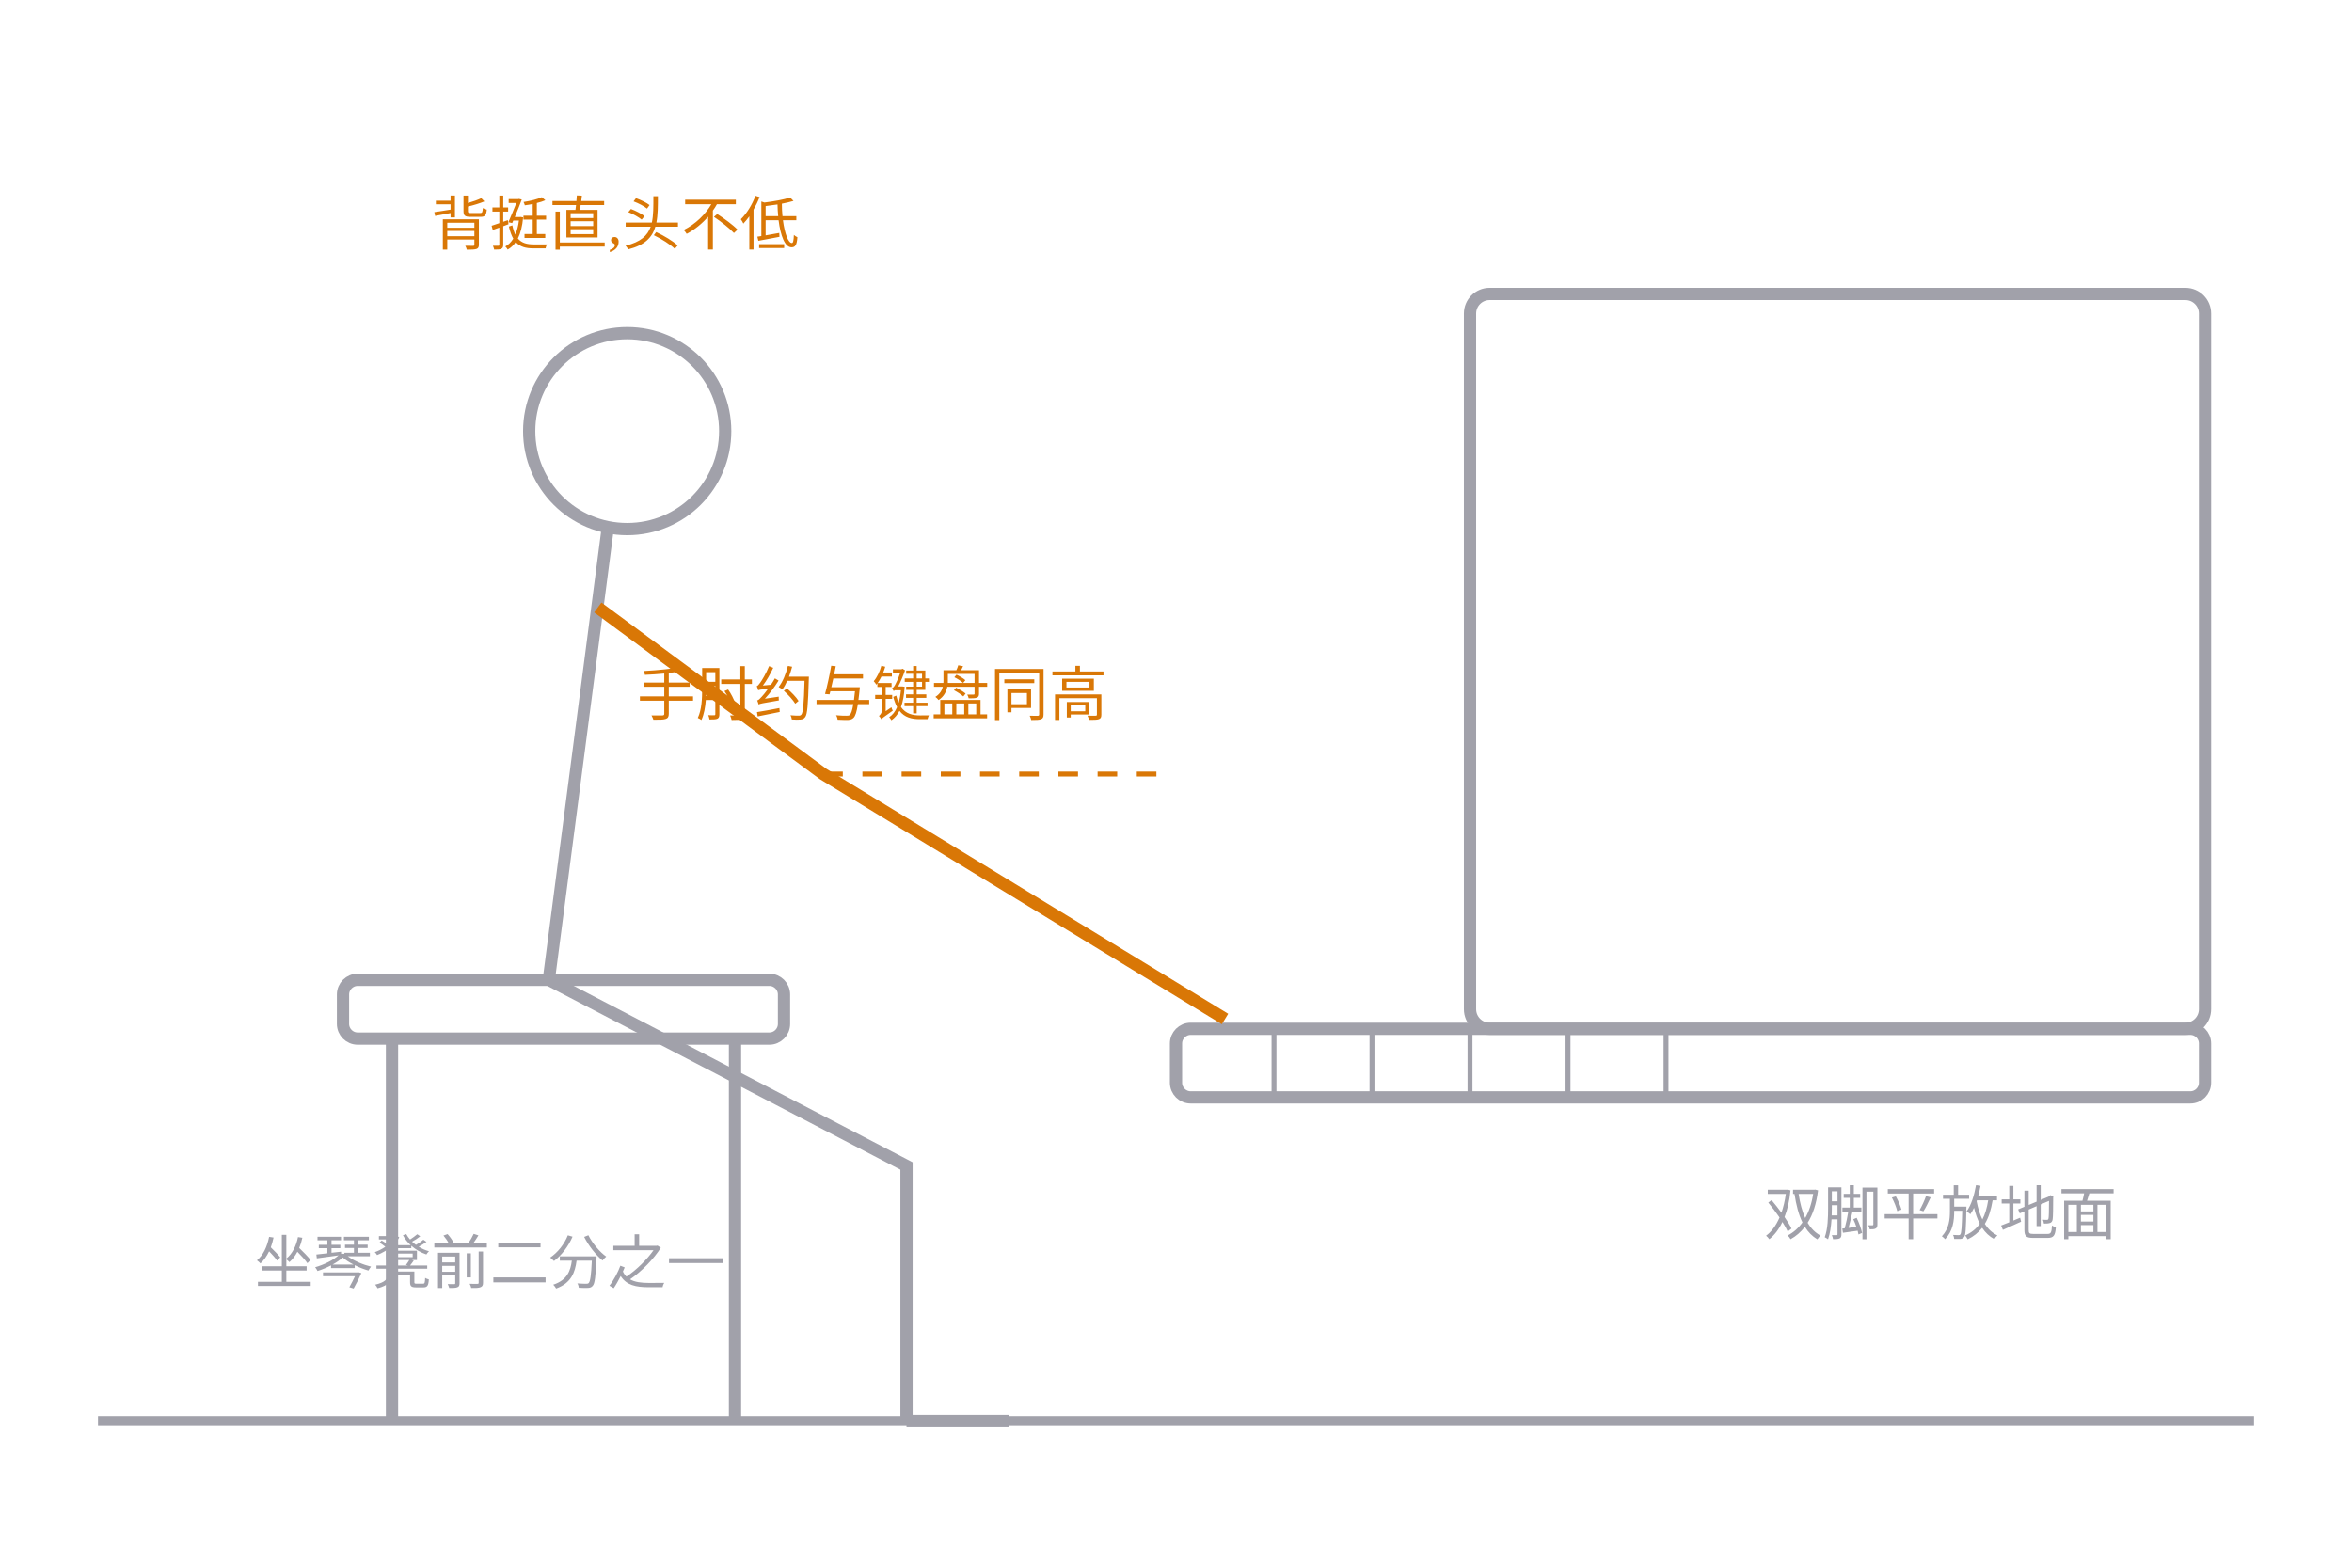
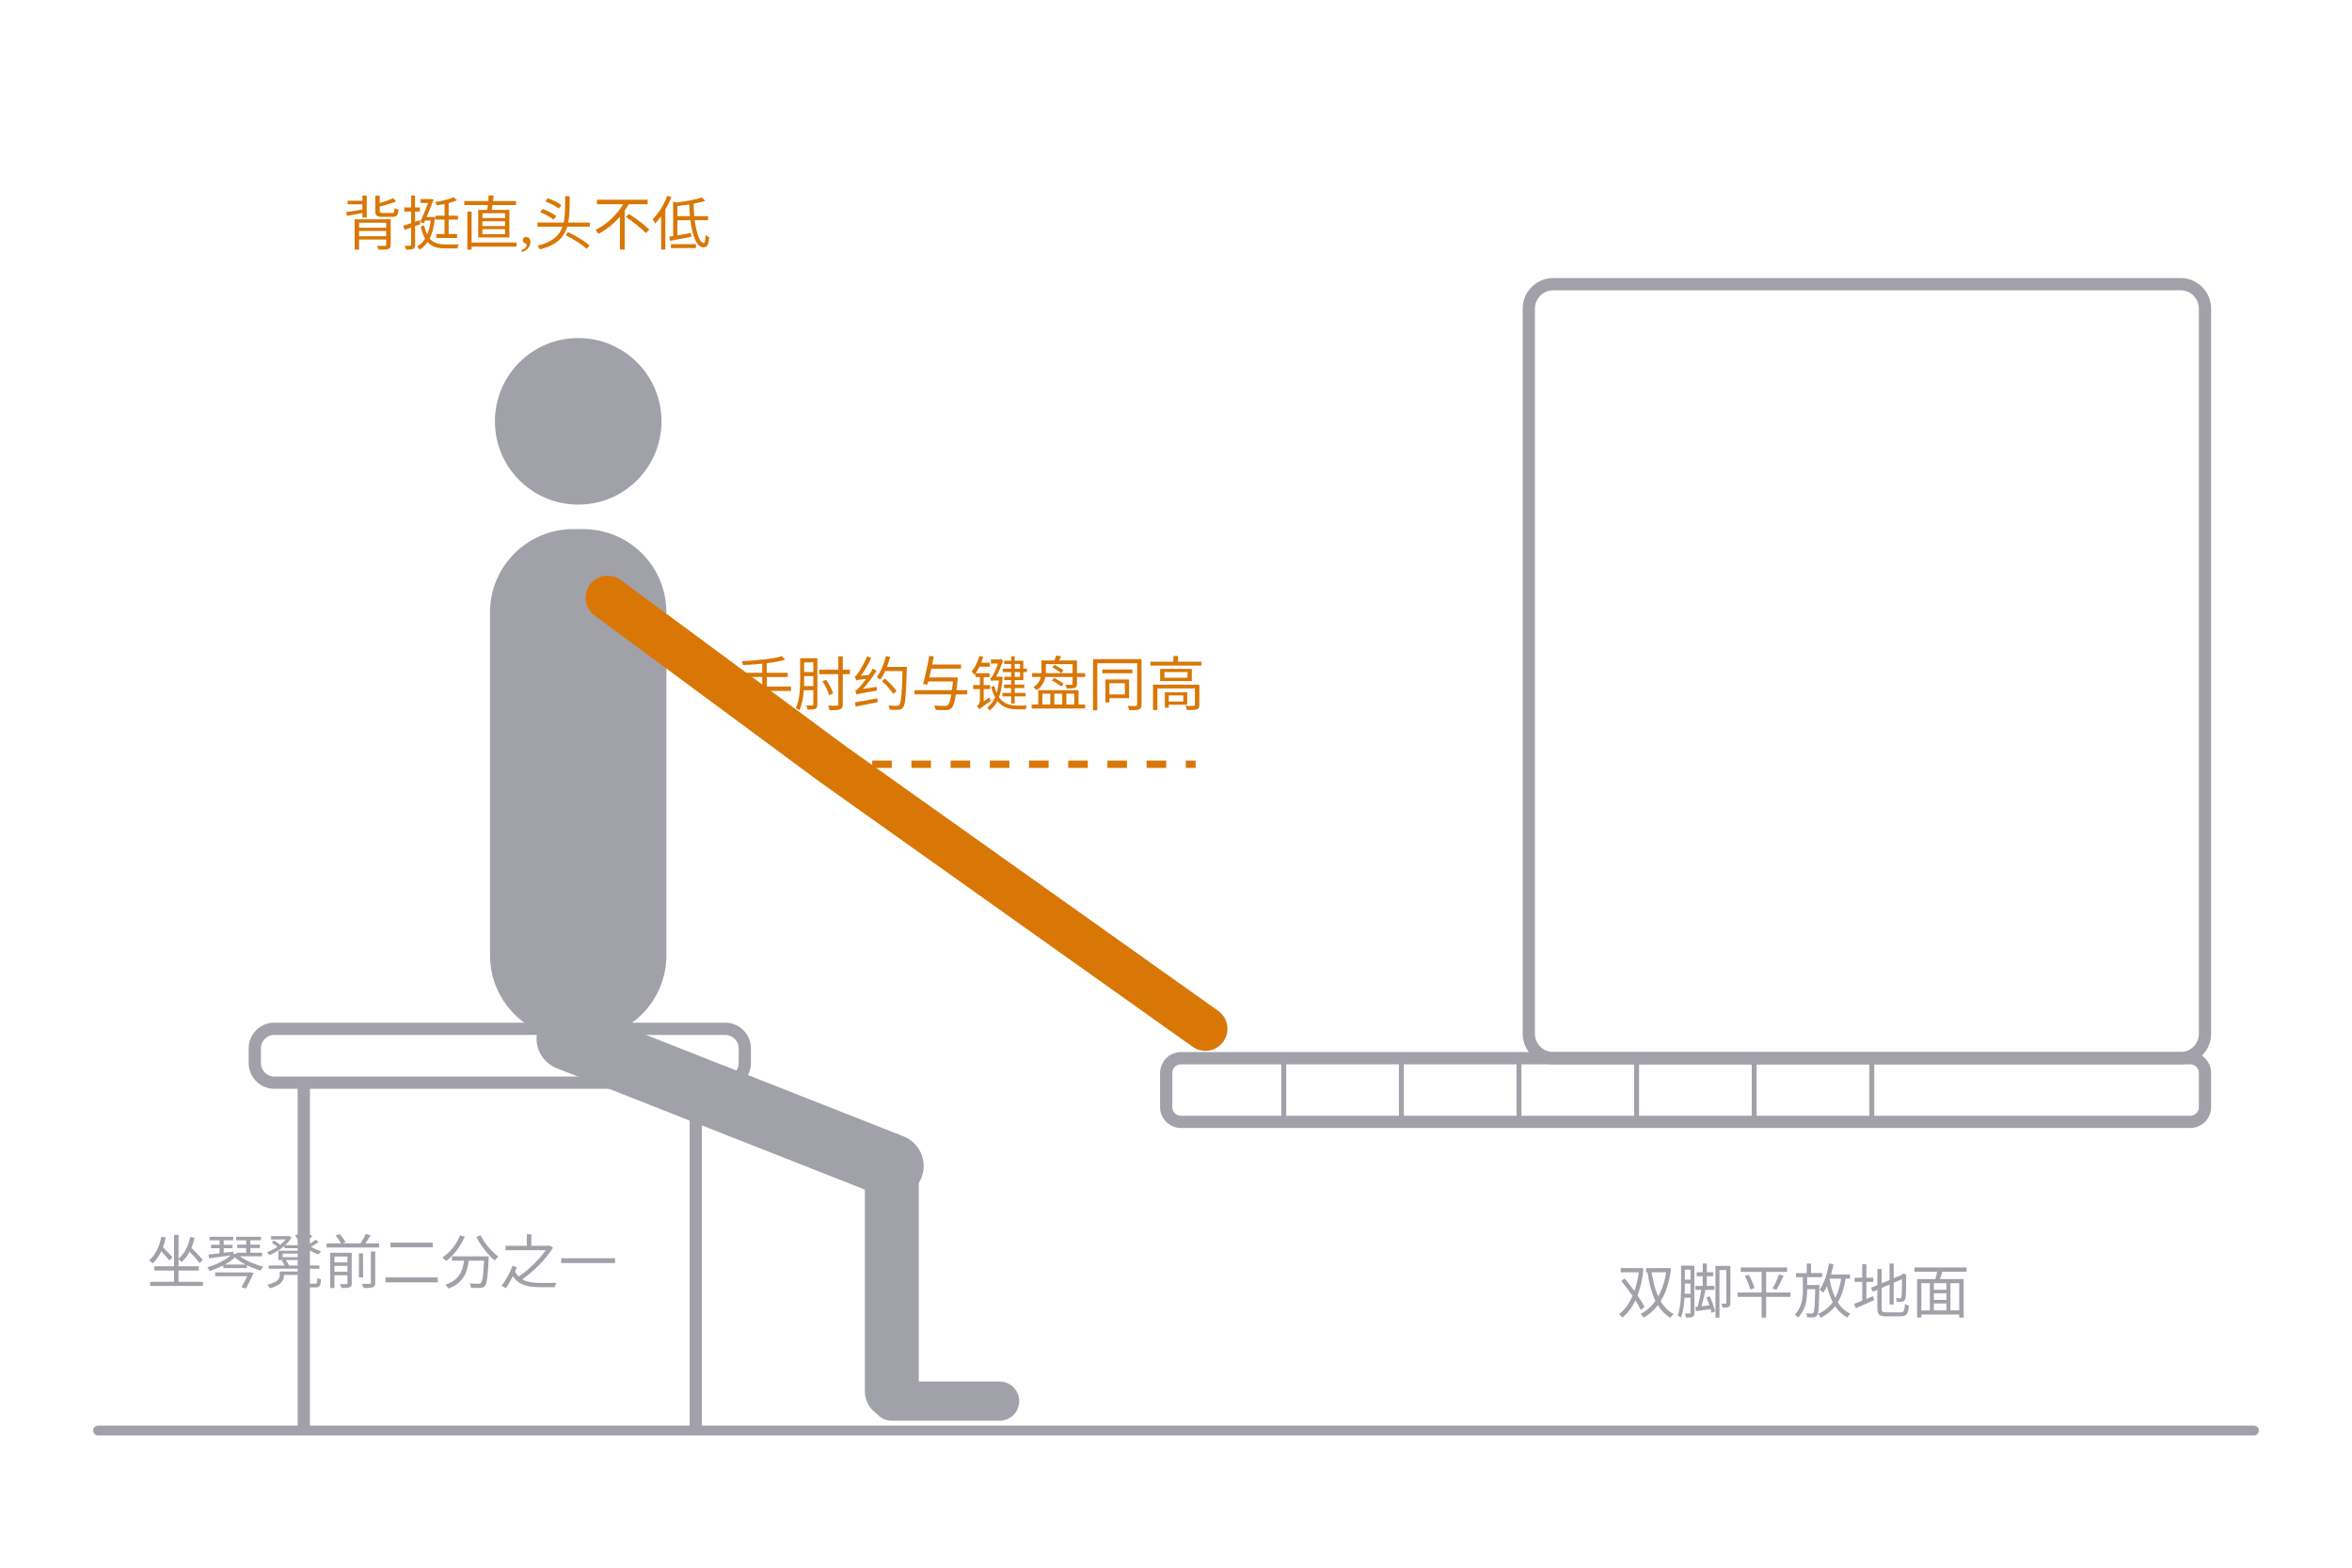
- <svg xmlns="http://www.w3.org/2000/svg" viewBox="0 0 480 320" role="img" aria-label="钢琴坐姿侧视图:背挺直,手肘与键盘大致同高,坐琴凳前二分之一">
-   <line x1="20" y1="290" x2="460" y2="290" stroke="#a1a1aa" stroke-width="2" />
-   <rect x="300" y="60" width="150" height="150" fill="none" stroke="#a1a1aa" stroke-width="2.5" rx="4" />
-   <rect x="240" y="210" width="210" height="14" fill="none" stroke="#a1a1aa" stroke-width="2.5" rx="3" />
-   <line x1="260" y1="210" x2="260" y2="224" stroke="#a1a1aa" stroke-width="1" />
-   <line x1="280" y1="210" x2="280" y2="224" stroke="#a1a1aa" stroke-width="1" />
-   <line x1="300" y1="210" x2="300" y2="224" stroke="#a1a1aa" stroke-width="1" />
-   <line x1="320" y1="210" x2="320" y2="224" stroke="#a1a1aa" stroke-width="1" />
-   <line x1="340" y1="210" x2="340" y2="224" stroke="#a1a1aa" stroke-width="1" />
-   <rect x="70" y="200" width="90" height="12" fill="none" stroke="#a1a1aa" stroke-width="2.5" rx="3" />
-   <line x1="80" y1="212" x2="80" y2="290" stroke="#a1a1aa" stroke-width="2.5" />
-   <line x1="150" y1="212" x2="150" y2="290" stroke="#a1a1aa" stroke-width="2.5" />
-   <circle cx="128" cy="88" r="20" fill="none" stroke="#a1a1aa" stroke-width="2.5" />
-   <line x1="124" y1="108" x2="112" y2="200" stroke="#a1a1aa" stroke-width="2.5" />
-   <polyline points="122,124 168,158 250,208" fill="none" stroke="#d97706" stroke-width="2.5" />
-   <polyline points="112,200 185,238 185,290" fill="none" stroke="#a1a1aa" stroke-width="2.5" />
-   <line x1="185" y1="290" x2="206" y2="290" stroke="#a1a1aa" stroke-width="2.5" />
-   <line x1="168" y1="158" x2="240" y2="158" stroke="#d97706" stroke-width="1" stroke-dasharray="4 4" />
-   <text x="88" y="50" font-size="12" fill="#d97706">背挺直,头不低</text>
-   <text x="130" y="146" font-size="12" fill="#d97706">手肘约与键盘同高</text>
-   <text x="52" y="262" font-size="12" fill="#a1a1aa">坐琴凳前二分之一</text>
-   <text x="360" y="252" font-size="12" fill="#a1a1aa">双脚平放地面</text>
+ <svg xmlns="http://www.w3.org/2000/svg" viewBox="0 0 480 320" role="img" aria-label="钢琴坐姿侧视图:背挺直,头不低,手肘约与键盘同高,坐琴凳前二分之一,双脚平放地面">
+   <line x1="20" y1="292" x2="460" y2="292" stroke="#a1a1aa" stroke-width="2" stroke-linecap="round" />
+   <rect x="312" y="58" width="138" height="158" rx="5" fill="none" stroke="#a1a1aa" stroke-width="2.5" />
+   <rect x="238" y="216" width="212" height="13" rx="3" fill="none" stroke="#a1a1aa" stroke-width="2.5" />
+   <line x1="262" y1="216" x2="262" y2="229" stroke="#a1a1aa" stroke-width="1" />
+   <line x1="286" y1="216" x2="286" y2="229" stroke="#a1a1aa" stroke-width="1" />
+   <line x1="310" y1="216" x2="310" y2="229" stroke="#a1a1aa" stroke-width="1" />
+   <line x1="334" y1="216" x2="334" y2="229" stroke="#a1a1aa" stroke-width="1" />
+   <line x1="358" y1="216" x2="358" y2="229" stroke="#a1a1aa" stroke-width="1" />
+   <line x1="382" y1="216" x2="382" y2="229" stroke="#a1a1aa" stroke-width="1" />
+   <rect x="52" y="210" width="100" height="11" rx="4" fill="none" stroke="#a1a1aa" stroke-width="2.5" />
+   <line x1="62" y1="221" x2="62" y2="292" stroke="#a1a1aa" stroke-width="2.5" />
+   <line x1="142" y1="221" x2="142" y2="292" stroke="#a1a1aa" stroke-width="2.5" />
+   <circle cx="118" cy="86" r="17" fill="#a1a1aa" />
+   <rect x="100" y="108" width="36" height="104" rx="17" fill="#a1a1aa" />
+   <polyline points="124,122 170,156 246,210" fill="none" stroke="#d97706" stroke-width="9" stroke-linecap="round" stroke-linejoin="round" />
+   <line x1="116" y1="212" x2="182" y2="238" stroke="#a1a1aa" stroke-width="13" stroke-linecap="round" />
+   <line x1="182" y1="238" x2="182" y2="284" stroke="#a1a1aa" stroke-width="11" stroke-linecap="round" />
+   <line x1="182" y1="286" x2="204" y2="286" stroke="#a1a1aa" stroke-width="8" stroke-linecap="round" />
+   <line x1="170" y1="156" x2="244" y2="156" stroke="#d97706" stroke-width="1.5" stroke-dasharray="4 4" />
+   <text x="70" y="50" font-size="12" fill="#d97706">背挺直,头不低</text>
+   <text x="150" y="144" font-size="12" fill="#d97706">手肘约与键盘同高</text>
+   <text x="30" y="262" font-size="12" fill="#a1a1aa">坐琴凳前二分之一</text>
+   <text x="330" y="268" font-size="12" fill="#a1a1aa">双脚平放地面</text>
</svg>
